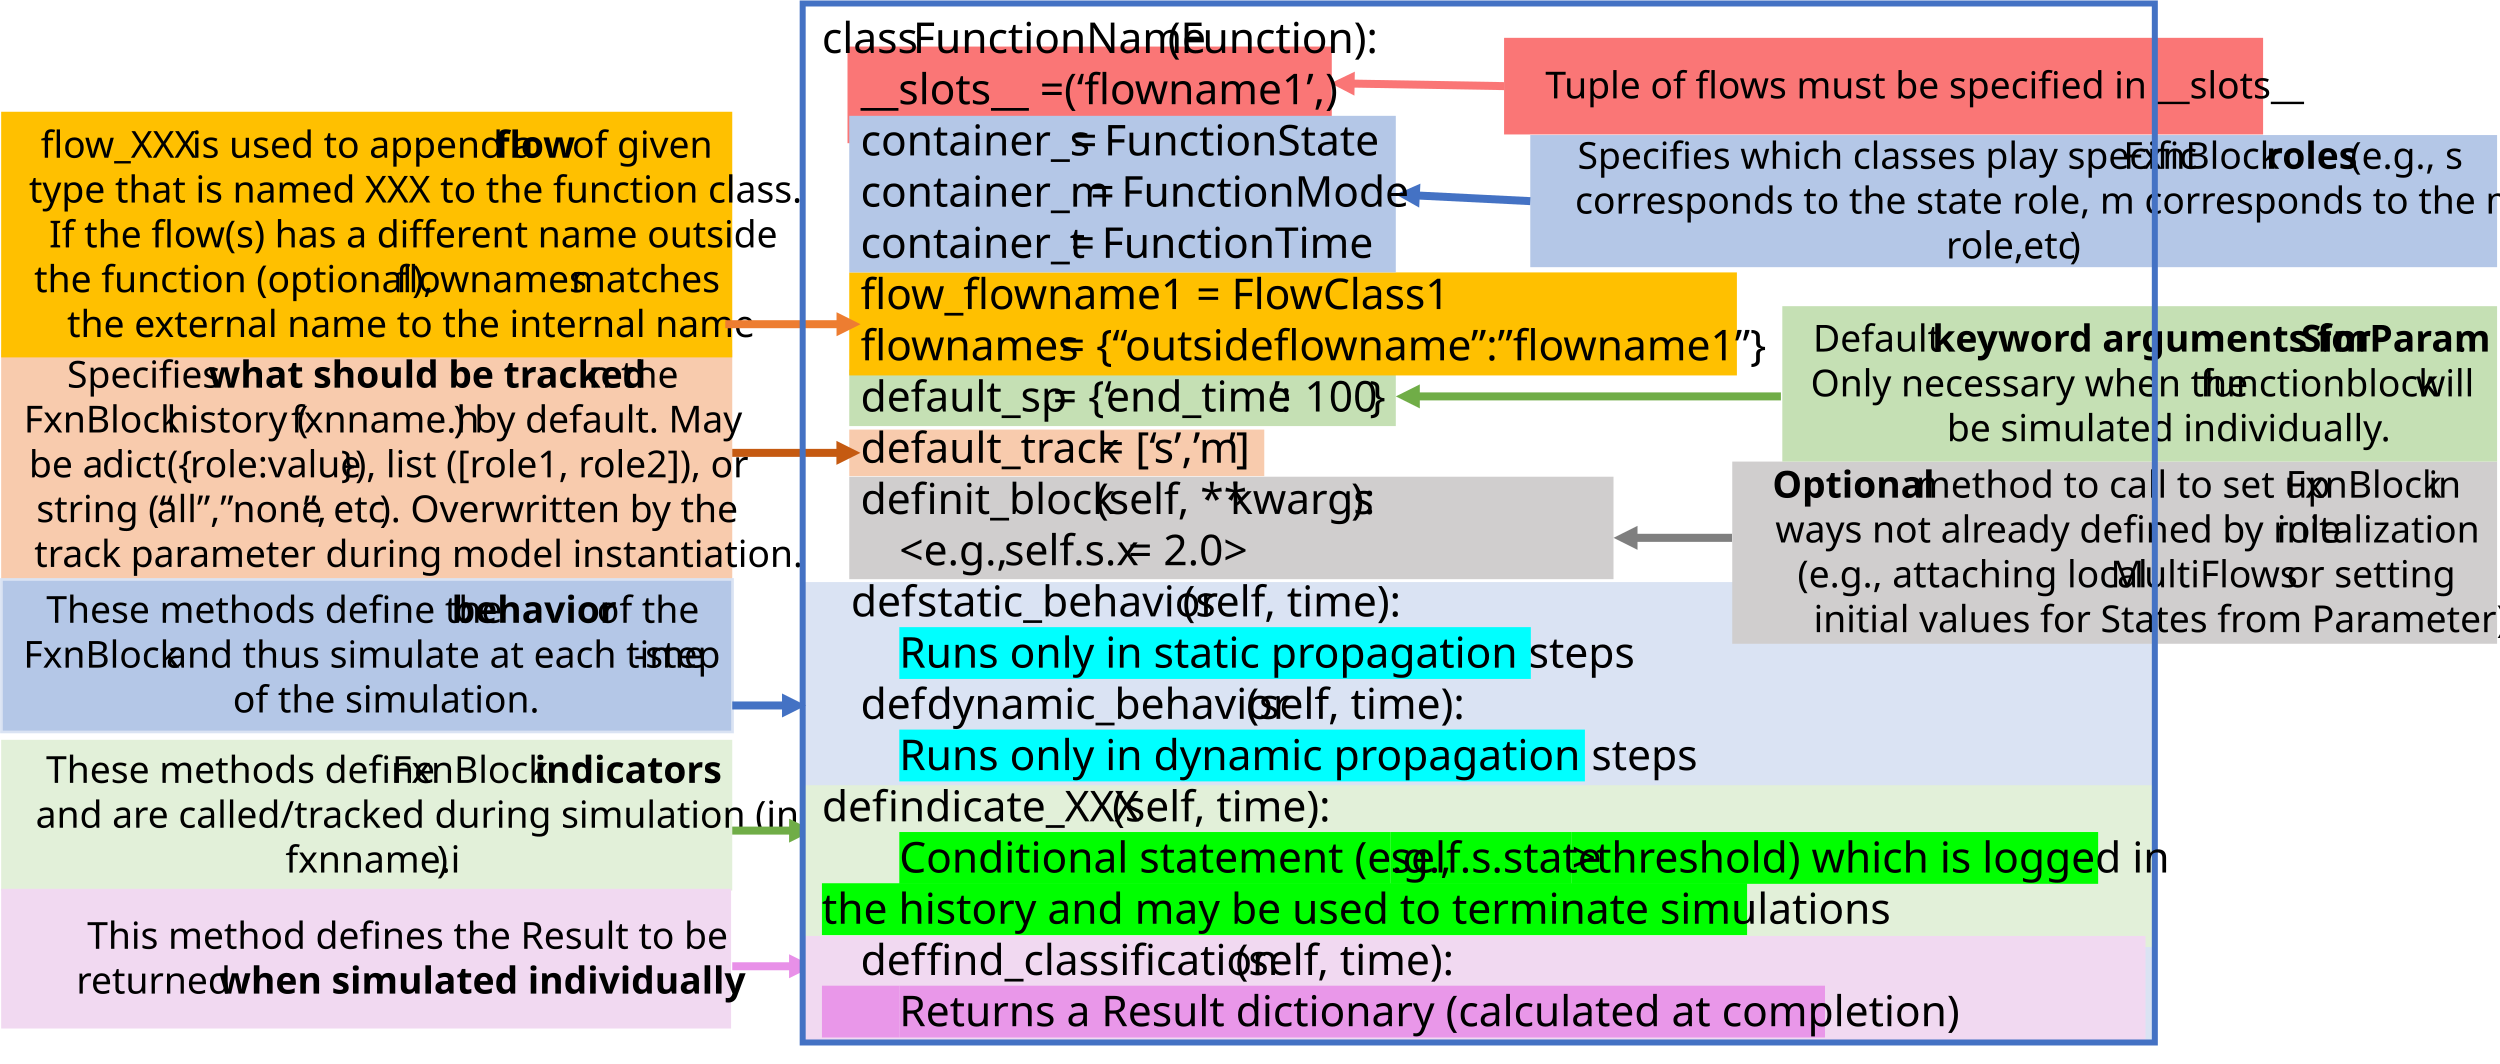
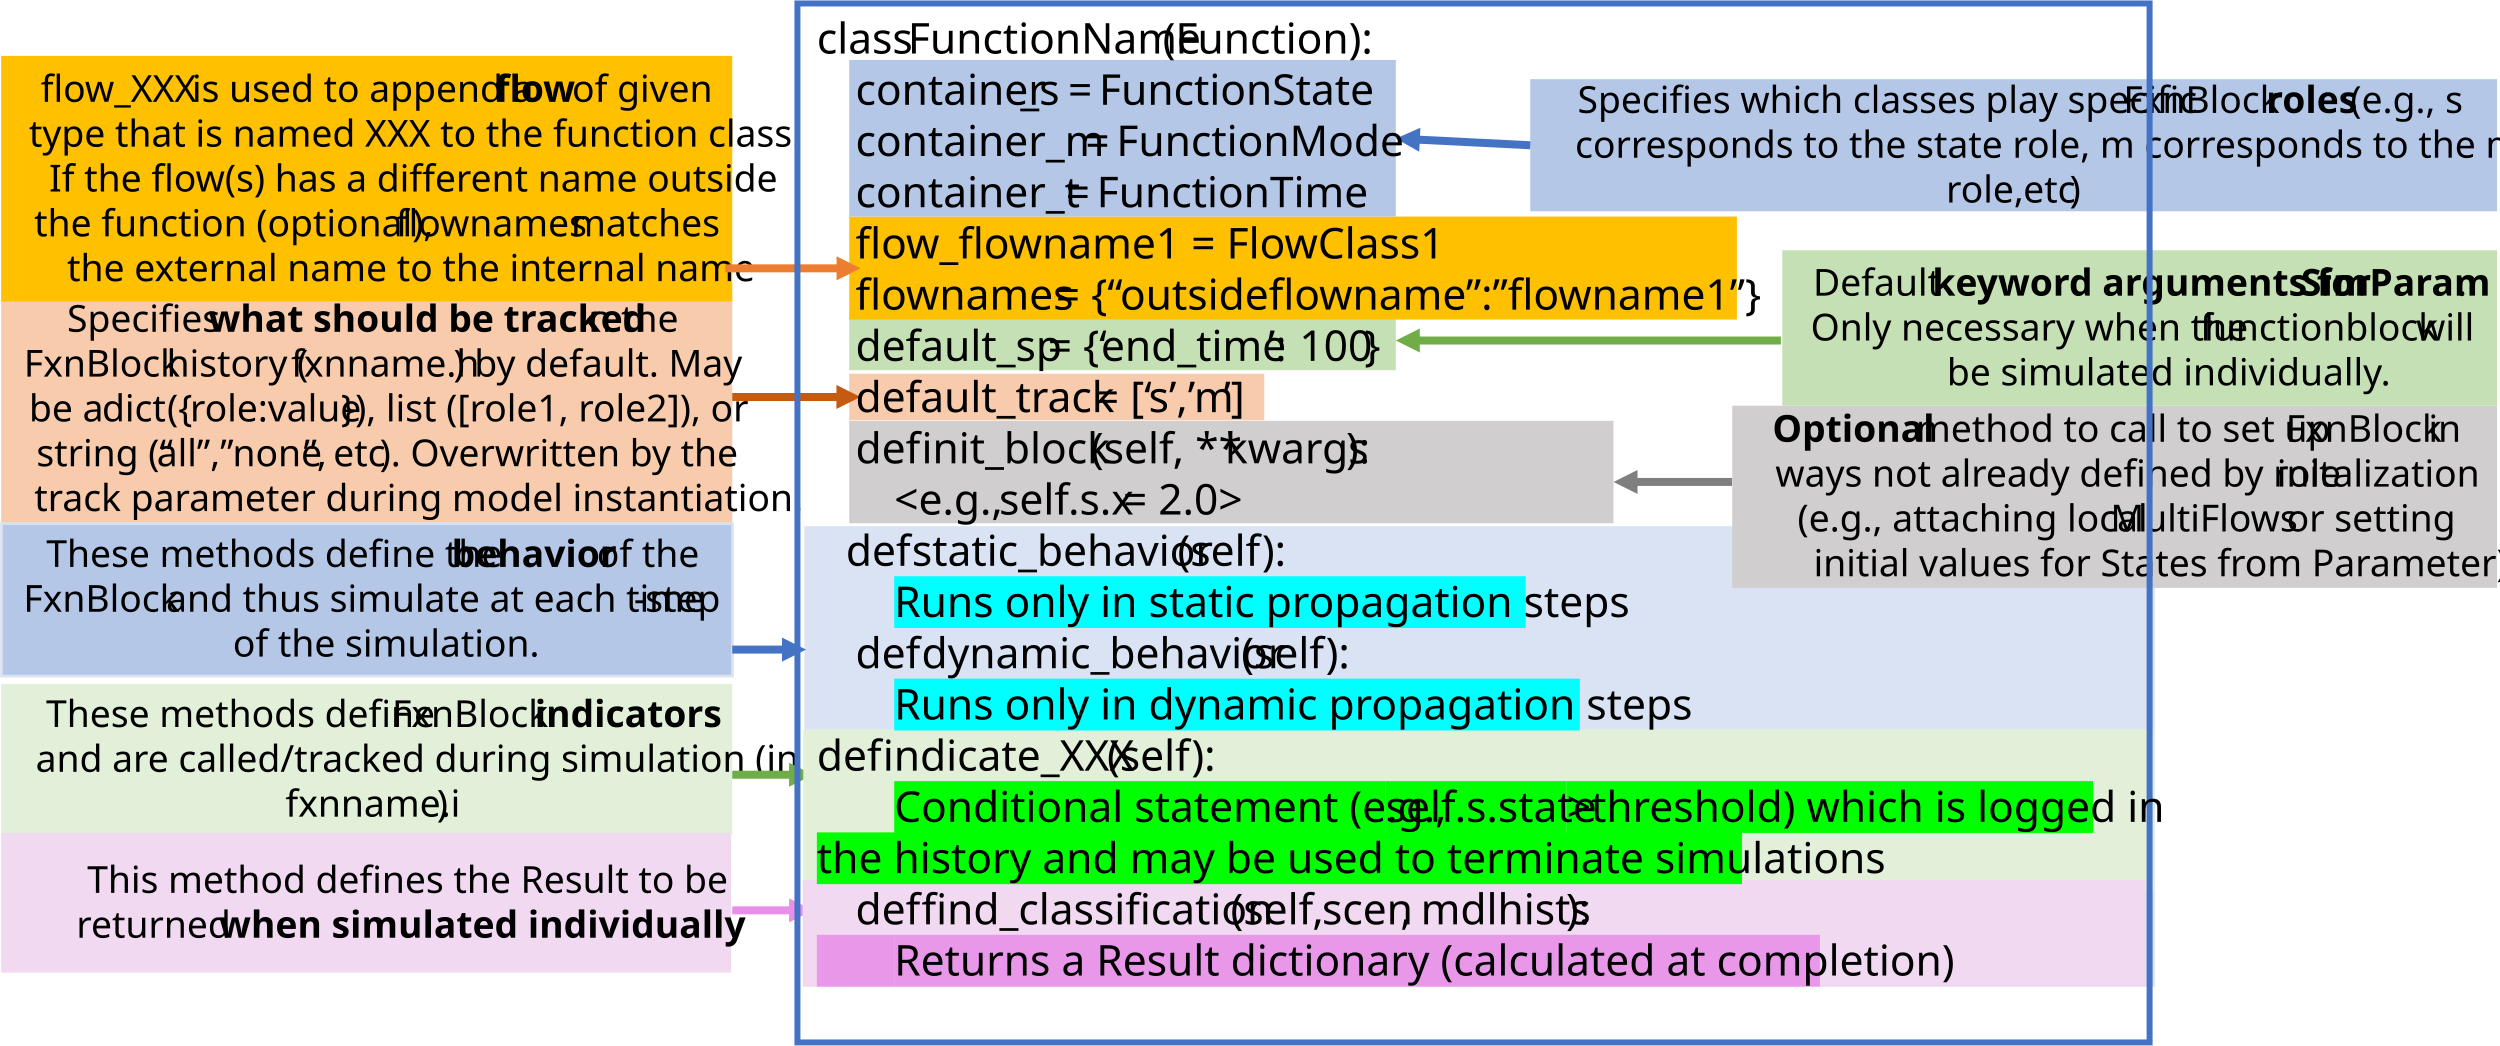
- <svg xmlns="http://www.w3.org/2000/svg" width="4295" height="1827" xml:space="preserve" overflow="hidden">
-   <g transform="translate(2 -42)">
-     <rect x="1454" y="122" width="832" height="166" fill="#FA7676" />
+ <svg xmlns="http://www.w3.org/2000/svg" width="4295" height="1796" xml:space="preserve" overflow="hidden">
+   <g transform="translate(2 -138)">
    <rect x="1380" y="1042" width="2320" height="791" fill="#DAE3F3" />
    <rect x="1457" y="861" width="1313" height="176" fill="#D0CECE" />
    <rect x="1457" y="780" width="713" height="80" fill="#F8CBAD" />
    <rect x="1457" y="677" width="939" height="97" fill="#C5E0B4" />
    <rect x="1457" y="510" width="1525" height="177" fill="#FFC000" />
    <rect x="1457" y="241" width="939" height="269" fill="#B4C7E7" />
    <rect x="0" y="643" width="1256" height="394" fill="#F8CBAD" />
    <text font-family="Calibri,Calibri_MSFontService,sans-serif" font-weight="400" font-size="64" transform="matrix(1 0 0 1 113.181 708)">Specifies </text>
    <text font-family="Calibri,Calibri_MSFontService,sans-serif" font-weight="700" font-size="64" transform="matrix(1 0 0 1 356.098 708)">what should be tracked</text>
    <text font-family="Calibri,Calibri_MSFontService,sans-serif" font-weight="400" font-size="64" transform="matrix(1 0 0 1 992.265 708)">in the </text>
    <text font-family="Calibri,Calibri_MSFontService,sans-serif" font-weight="400" font-size="64" transform="matrix(1 0 0 1 38.9771 785)">FxnBlock</text>
    <text font-family="Calibri,Calibri_MSFontService,sans-serif" font-weight="400" font-size="64" transform="matrix(1 0 0 1 284.185 785)">history (</text>
    <text font-family="Calibri,Calibri_MSFontService,sans-serif" font-weight="400" font-size="64" transform="matrix(1 0 0 1 498.021 785)">fxnname.h</text>
    <text font-family="Calibri,Calibri_MSFontService,sans-serif" font-weight="400" font-size="64" transform="matrix(1 0 0 1 777.031 785)">) by default. May </text>
    <text font-family="Calibri,Calibri_MSFontService,sans-serif" font-weight="400" font-size="64" transform="matrix(1 0 0 1 47.7771 862)">be a </text>
    <text font-family="Calibri,Calibri_MSFontService,sans-serif" font-weight="400" font-size="64" transform="matrix(1 0 0 1 173.246 862)">dict</text>
    <text font-family="Calibri,Calibri_MSFontService,sans-serif" font-weight="400" font-size="64" transform="matrix(1 0 0 1 284.965 862)">({</text>
    <text font-family="Calibri,Calibri_MSFontService,sans-serif" font-weight="400" font-size="64" transform="matrix(1 0 0 1 324.496 862)">role:value</text>
    <text font-family="Calibri,Calibri_MSFontService,sans-serif" font-weight="400" font-size="64" transform="matrix(1 0 0 1 583.775 862)">}), list ([role1, role2]), or </text>
    <text font-family="Calibri,Calibri_MSFontService,sans-serif" font-weight="400" font-size="64" transform="matrix(1 0 0 1 60.45 939)">string (“</text>
    <text font-family="Calibri,Calibri_MSFontService,sans-serif" font-weight="400" font-size="64" transform="matrix(1 0 0 1 267.296 939)">all”,”none</text>
    <text font-family="Calibri,Calibri_MSFontService,sans-serif" font-weight="400" font-size="64" transform="matrix(1 0 0 1 519.402 939)">”, </text>
    <text font-family="Calibri,Calibri_MSFontService,sans-serif" font-weight="400" font-size="64" transform="matrix(1 0 0 1 570.483 939)">etc</text>
    <text font-family="Calibri,Calibri_MSFontService,sans-serif" font-weight="400" font-size="64" transform="matrix(1 0 0 1 650.142 939)">). Overwritten by the </text>
    <text font-family="Calibri,Calibri_MSFontService,sans-serif" font-weight="400" font-size="64" transform="matrix(1 0 0 1 56.875 1016)">track parameter during model instantiation.</text>
    <rect x="0" y="234" width="1256" height="422" fill="#FFC000" />
    <text font-family="Calibri,Calibri_MSFontService,sans-serif" font-weight="400" font-size="64" transform="matrix(1 0 0 1 67.9553 313)">flow_XXX</text>
    <text font-family="Calibri,Calibri_MSFontService,sans-serif" font-weight="400" font-size="64" transform="matrix(1 0 0 1 327.807 313)">is used to append a </text>
    <text font-family="Calibri,Calibri_MSFontService,sans-serif" font-weight="700" font-size="64" transform="matrix(1 0 0 1 848.543 313)">flow </text>
    <text font-family="Calibri,Calibri_MSFontService,sans-serif" font-weight="400" font-size="64" transform="matrix(1 0 0 1 980.772 313)">of given </text>
    <text font-family="Calibri,Calibri_MSFontService,sans-serif" font-weight="400" font-size="64" transform="matrix(1 0 0 1 47.7199 390)">type that is named XXX to the function class. </text>
    <text font-family="Calibri,Calibri_MSFontService,sans-serif" font-weight="400" font-size="64" transform="matrix(1 0 0 1 82.3011 467)">If the flow(s) has a different name outside </text>
    <text font-family="Calibri,Calibri_MSFontService,sans-serif" font-weight="400" font-size="64" transform="matrix(1 0 0 1 56.6574 544)">the function (optional), </text>
    <text font-family="Calibri,Calibri_MSFontService,sans-serif" font-weight="400" font-size="64" transform="matrix(1 0 0 1 677.997 544)">flownames</text>
    <text font-family="Calibri,Calibri_MSFontService,sans-serif" font-weight="400" font-size="64" transform="matrix(1 0 0 1 979.099 544)">matches </text>
    <text font-family="Calibri,Calibri_MSFontService,sans-serif" font-weight="400" font-size="64" transform="matrix(1 0 0 1 113.239 621)">the external name to the internal name</text>
    <rect x="2627" y="274" width="1661" height="227" fill="#B4C7E7" />
    <text font-family="Calibri,Calibri_MSFontService,sans-serif" font-weight="400" font-size="64" transform="matrix(1 0 0 1 2708.17 332)">Specifies which classes play specific </text>
    <text font-family="Calibri,Calibri_MSFontService,sans-serif" font-weight="400" font-size="64" transform="matrix(1 0 0 1 3645.99 332)">FxnBlock</text>
    <text font-family="Calibri,Calibri_MSFontService,sans-serif" font-weight="700" font-size="64" transform="matrix(1 0 0 1 3891.2 332)">roles </text>
    <text font-family="Calibri,Calibri_MSFontService,sans-serif" font-weight="400" font-size="64" transform="matrix(1 0 0 1 4035.94 332)">(e.g., s </text>
    <text font-family="Calibri,Calibri_MSFontService,sans-serif" font-weight="400" font-size="64" transform="matrix(1 0 0 1 2703.98 409)">corresponds to the state role, m corresponds to the mode </text>
    <text font-family="Calibri,Calibri_MSFontService,sans-serif" font-weight="400" font-size="64" transform="matrix(1 0 0 1 3341.38 486)">role, </text>
    <text font-family="Calibri,Calibri_MSFontService,sans-serif" font-weight="400" font-size="64" transform="matrix(1 0 0 1 3473.84 486)">etc</text>
    <text font-family="Calibri,Calibri_MSFontService,sans-serif" font-weight="400" font-size="64" transform="matrix(1 0 0 1 3553.5 486)">)</text>
    <rect x="2974" y="835" width="1314" height="313" fill="#D0CECE" />
    <text font-family="Calibri,Calibri_MSFontService,sans-serif" font-weight="700" font-size="64" transform="matrix(1 0 0 1 3042.97 897)">Optional</text>
    <text font-family="Calibri,Calibri_MSFontService,sans-serif" font-weight="400" font-size="64" transform="matrix(1 0 0 1 3289.65 897)">method to call to set up </text>
    <text font-family="Calibri,Calibri_MSFontService,sans-serif" font-weight="400" font-size="64" transform="matrix(1 0 0 1 3924.85 897)">FxnBlock</text>
    <text font-family="Calibri,Calibri_MSFontService,sans-serif" font-weight="400" font-size="64" transform="matrix(1 0 0 1 4170.06 897)">in </text>
    <text font-family="Calibri,Calibri_MSFontService,sans-serif" font-weight="400" font-size="64" transform="matrix(1 0 0 1 3048.03 974)">ways not already defined by role </text>
    <text font-family="Calibri,Calibri_MSFontService,sans-serif" font-weight="400" font-size="64" transform="matrix(1 0 0 1 3909.59 974)">initalization</text>
    <text font-family="Calibri,Calibri_MSFontService,sans-serif" font-weight="400" font-size="64" transform="matrix(1 0 0 1 3086.12 1051)">(e.g., attaching local </text>
    <text font-family="Calibri,Calibri_MSFontService,sans-serif" font-weight="400" font-size="64" transform="matrix(1 0 0 1 3623.68 1051)">MultiFlows</text>
    <text font-family="Calibri,Calibri_MSFontService,sans-serif" font-weight="400" font-size="64" transform="matrix(1 0 0 1 3926.5 1051)">or setting </text>
    <text font-family="Calibri,Calibri_MSFontService,sans-serif" font-weight="400" font-size="64" transform="matrix(1 0 0 1 3113.76 1128)">initial values for States from Parameter)</text>
    <path d="M2626.76 394.431 2429.99 384.584 2430.68 370.852 2627.45 380.698ZM2436.17 398.661 2396 376 2438.23 357.462Z" fill="#4472C4" />
    <path d="M1244 592.125 1442.04 592.125 1442.04 605.875 1244 605.875ZM1435.16 578.375 1476.41 599.001 1435.16 619.625Z" fill="#ED7D31" />
    <path d="M1256 813.125 1441.83 813.125 1441.83 826.875 1256 826.875ZM1434.95 799.375 1476.2 820 1434.95 840.625Z" fill="#C55A11" />
    <path d="M3.75019e-06-6.875 627.228-6.875 627.228 6.875-3.75019e-06 6.875ZM620.353-20.625 661.603 0 620.353 20.625Z" fill="#70AD47" transform="matrix(-1 0 0 1 3057.6 723)" />
    <path d="M1.21865e-05-6.875 169.222-6.875 169.222 6.875-1.21865e-05 6.875ZM162.347-20.625 203.597 0 162.347 20.625Z" fill="#7F7F7F" transform="matrix(-1 0 0 1 2973.6 966)" />
    <rect x="0.5" y="1037.5" width="1256" height="262" stroke="#DAE3F3" stroke-width="4.583" stroke-miterlimit="8" fill="#B4C7E7" />
    <text font-family="Calibri,Calibri_MSFontService,sans-serif" font-weight="400" font-size="64" transform="matrix(1 0 0 1 77.5458 1112)">These methods define the </text>
    <text font-family="Calibri,Calibri_MSFontService,sans-serif" font-weight="700" font-size="64" transform="matrix(1 0 0 1 773.869 1112)">behavior</text>
    <text font-family="Calibri,Calibri_MSFontService,sans-serif" font-weight="400" font-size="64" transform="matrix(1 0 0 1 1023.32 1112)">of the </text>
    <text font-family="Calibri,Calibri_MSFontService,sans-serif" font-weight="400" font-size="64" transform="matrix(1 0 0 1 38.1521 1189)">FxnBlock</text>
    <text font-family="Calibri,Calibri_MSFontService,sans-serif" font-weight="400" font-size="64" transform="matrix(1 0 0 1 283.36 1189)">and thus simulate at each time</text>
    <text font-family="Calibri,Calibri_MSFontService,sans-serif" font-weight="400" font-size="64" transform="matrix(1 0 0 1 1087 1189)">-</text>
    <text font-family="Calibri,Calibri_MSFontService,sans-serif" font-weight="400" font-size="64" transform="matrix(1 0 0 1 1106.48 1189)">step </text>
    <text font-family="Calibri,Calibri_MSFontService,sans-serif" font-weight="400" font-size="64" transform="matrix(1 0 0 1 398.035 1266)">of the simulation. </text>
    <path d="M1256 1247.12 1348.35 1247.13 1348.35 1260.88 1256 1260.88ZM1341.48 1233.38 1382.73 1254 1341.48 1274.63Z" fill="#4472C4" />
    <rect x="0" y="1313" width="1256" height="259" fill="#E2F0D9" />
    <text font-family="Calibri,Calibri_MSFontService,sans-serif" font-weight="400" font-size="64" transform="matrix(1 0 0 1 77.1108 1387)">These methods define </text>
    <text font-family="Calibri,Calibri_MSFontService,sans-serif" font-weight="400" font-size="64" transform="matrix(1 0 0 1 671.455 1387)">FxnBlock</text>
    <text font-family="Calibri,Calibri_MSFontService,sans-serif" font-weight="700" font-size="64" transform="matrix(1 0 0 1 916.663 1387)">indicators</text>
    <text font-family="Calibri,Calibri_MSFontService,sans-serif" font-weight="400" font-size="64" transform="matrix(1 0 0 1 59.2358 1464)">and are called/tracked during simulation (in </text>
    <text font-family="Calibri,Calibri_MSFontService,sans-serif" font-weight="400" font-size="64" transform="matrix(1 0 0 1 488.259 1541)">fxnname.i</text>
    <text font-family="Calibri,Calibri_MSFontService,sans-serif" font-weight="400" font-size="64" transform="matrix(1 0 0 1 748.363 1541)">)</text>
    <rect x="3060" y="568" width="1228" height="267" fill="#C5E0B4" />
    <text font-family="Calibri,Calibri_MSFontService,sans-serif" font-weight="400" font-size="64" transform="matrix(1 0 0 1 3112.75 646)">Default </text>
    <text font-family="Calibri,Calibri_MSFontService,sans-serif" font-weight="700" font-size="64" transform="matrix(1 0 0 1 3317.74 646)">keyword arguments for </text>
    <text font-family="Calibri,Calibri_MSFontService,sans-serif" font-weight="700" font-size="64" transform="matrix(1 0 0 1 3950.93 646)">SimParam</text>
    <text font-family="Calibri,Calibri_MSFontService,sans-serif" font-weight="400" font-size="64" transform="matrix(1 0 0 1 4219.24 646)">. </text>
    <text font-family="Calibri,Calibri_MSFontService,sans-serif" font-weight="400" font-size="64" transform="matrix(1 0 0 1 3108.68 723)">Only necessary when the </text>
    <text font-family="Calibri,Calibri_MSFontService,sans-serif" font-weight="400" font-size="64" transform="matrix(1 0 0 1 3777.59 723)">functionblock</text>
    <text font-family="Calibri,Calibri_MSFontService,sans-serif" font-weight="400" font-size="64" transform="matrix(1 0 0 1 4148.84 723)">will </text>
    <text font-family="Calibri,Calibri_MSFontService,sans-serif" font-weight="400" font-size="64" transform="matrix(1 0 0 1 3342.77 800)">be simulated individually.</text>
    <path d="M1256 1462.12 1360.5 1462.13 1360.5 1475.88 1256 1475.87ZM1353.62 1448.38 1394.87 1469 1353.62 1489.63Z" fill="#70AD47" />
    <rect x="0" y="1569" width="1254" height="240" fill="#F1D9F1" />
    <text font-family="Calibri,Calibri_MSFontService,sans-serif" font-weight="400" font-size="64" transform="matrix(1 0 0 1 147.821 1672)">This method defines the Result to be </text>
    <text font-family="Calibri,Calibri_MSFontService,sans-serif" font-weight="400" font-size="64" transform="matrix(1 0 0 1 129.144 1749)">returned </text>
    <text font-family="Calibri,Calibri_MSFontService,sans-serif" font-weight="700" font-size="64" transform="matrix(1 0 0 1 374.306 1749)">when simulated individually</text>
    <path d="M1256 1695.12 1360.5 1695.13 1360.5 1708.88 1256 1708.87ZM1353.62 1681.38 1394.87 1702 1353.62 1722.63Z" fill="#E890E8" />
-     <rect x="2582" y="107" width="1304" height="166" fill="#FA7676" />
-     <text font-family="Calibri,Calibri_MSFontService,sans-serif" font-weight="400" font-size="64" transform="matrix(1 0 0 1 2652.88 211)">Tuple of flows must be specified in __slots__</text>
-     <path d="M2582.06 196.832 2318.26 192.445 2318.48 178.697 2582.29 183.083ZM2324.9 206.308 2284 185 2325.59 165.064Z" fill="#FA7676" />
    <rect x="1378" y="1391" width="2321" height="278" fill="#E2F0D9" />
    <rect x="1377" y="1650" width="2307" height="183" fill="#F1D9F1" />
-     <rect x="1377" y="48" width="2323" height="1785" stroke="#4472C4" stroke-width="10.312" stroke-miterlimit="8" fill="none" />
-     <path d="M1543 1119.42 2627.94 1119.42 2627.94 1208.42 1543 1208.42Z" fill="#00FFFF" fill-rule="evenodd" />
-     <path d="M1543 1295.42 2720.87 1295.42 2720.87 1384.42 1543 1384.42Z" fill="#00FFFF" fill-rule="evenodd" />
-     <path d="M1543 1471.42 2387.25 1471.42 2387.25 1560.42 1543 1560.42Z" fill="#00FF00" fill-rule="evenodd" />
-     <path d="M2387.25 1471.42 2698.29 1471.42 2698.29 1560.42 2387.25 1560.42Z" fill="#00FF00" fill-rule="evenodd" />
-     <path d="M2698.29 1471.42 3602.61 1471.42 3602.61 1560.42 2698.29 1560.42Z" fill="#00FF00" fill-rule="evenodd" />
-     <path d="M1410.08 1559.42 2999.49 1559.42 2999.49 1648.42 1410.08 1648.42Z" fill="#00FF00" fill-rule="evenodd" />
-     <path d="M1410.08 1735.42 1543 1735.42 1543 1824.42 1410.08 1824.42Z" fill="#E997E9" fill-rule="evenodd" />
-     <path d="M1543 1735.42 3133.34 1735.42 3133.34 1824.42 1543 1824.42Z" fill="#E997E9" fill-rule="evenodd" />
-     <text font-family="Calibri,Calibri_MSFontService,sans-serif" font-weight="400" font-size="73" transform="matrix(1 0 0 1 1410.08 133)">class </text>
-     <text font-family="Calibri,Calibri_MSFontService,sans-serif" font-weight="400" font-size="73" transform="matrix(1 0 0 1 1566.49 133)">FunctionName</text>
-     <text font-family="Calibri,Calibri_MSFontService,sans-serif" font-weight="400" font-size="73" transform="matrix(1 0 0 1 2004.19 133)">(Function):</text>
-     <text font-family="Calibri,Calibri_MSFontService,sans-serif" font-weight="400" font-size="73" transform="matrix(1 0 0 1 1476.54 221)">__slots__ =(‘flowname1’,)</text>
-     <text font-family="Calibri,Calibri_MSFontService,sans-serif" font-weight="400" font-size="73" transform="matrix(1 0 0 1 1476.54 309)">container_s</text>
-     <text font-family="Calibri,Calibri_MSFontService,sans-serif" font-weight="400" font-size="73" transform="matrix(1 0 0 1 1841.58 309)">= </text>
-     <text font-family="Calibri,Calibri_MSFontService,sans-serif" font-weight="400" font-size="73" transform="matrix(1 0 0 1 1894.86 309)">FunctionState</text>
-     <text font-family="Calibri,Calibri_MSFontService,sans-serif" font-weight="400" font-size="73" transform="matrix(1 0 0 1 1476.54 397)">container_m</text>
-     <text font-family="Calibri,Calibri_MSFontService,sans-serif" font-weight="400" font-size="73" transform="matrix(1 0 0 1 1871.37 397)">= </text>
-     <text font-family="Calibri,Calibri_MSFontService,sans-serif" font-weight="400" font-size="73" transform="matrix(1 0 0 1 1924.65 397)">FunctionMode</text>
-     <text font-family="Calibri,Calibri_MSFontService,sans-serif" font-weight="400" font-size="73" transform="matrix(1 0 0 1 1476.54 485)">container_t</text>
-     <text font-family="Calibri,Calibri_MSFontService,sans-serif" font-weight="400" font-size="73" transform="matrix(1 0 0 1 1837.57 485)">= </text>
-     <text font-family="Calibri,Calibri_MSFontService,sans-serif" font-weight="400" font-size="73" transform="matrix(1 0 0 1 1890.85 485)">FunctionTime</text>
-     <text font-family="Calibri,Calibri_MSFontService,sans-serif" font-weight="400" font-size="73" transform="matrix(1 0 0 1 1476.54 573)">flow_flowname1 = FlowClass1</text>
-     <text font-family="Calibri,Calibri_MSFontService,sans-serif" font-weight="400" font-size="73" transform="matrix(1 0 0 1 1476.54 661)">flownames</text>
-     <text font-family="Calibri,Calibri_MSFontService,sans-serif" font-weight="400" font-size="73" transform="matrix(1 0 0 1 1820.56 661)">= {“outsideflowname”:”flowname1”}</text>
-     <text font-family="Calibri,Calibri_MSFontService,sans-serif" font-weight="400" font-size="73" transform="matrix(1 0 0 1 1476.54 749)">default_sp</text>
-     <text font-family="Calibri,Calibri_MSFontService,sans-serif" font-weight="400" font-size="73" transform="matrix(1 0 0 1 1806.74 749)">= {‘</text>
-     <text font-family="Calibri,Calibri_MSFontService,sans-serif" font-weight="400" font-size="73" transform="matrix(1 0 0 1 1898.16 749)">end_time</text>
-     <text font-family="Calibri,Calibri_MSFontService,sans-serif" font-weight="400" font-size="73" transform="matrix(1 0 0 1 2184.62 749)">’: </text>
-     <text font-family="Calibri,Calibri_MSFontService,sans-serif" font-weight="400" font-size="73" transform="matrix(1 0 0 1 2239.04 749)">100</text>
-     <text font-family="Calibri,Calibri_MSFontService,sans-serif" font-weight="400" font-size="73" transform="matrix(1 0 0 1 2350.76 749)">}</text>
-     <text font-family="Calibri,Calibri_MSFontService,sans-serif" font-weight="400" font-size="73" transform="matrix(1 0 0 1 1476.54 837)">default_track</text>
-     <text font-family="Calibri,Calibri_MSFontService,sans-serif" font-weight="400" font-size="73" transform="matrix(1 0 0 1 1887.73 837)">= [‘</text>
-     <text font-family="Calibri,Calibri_MSFontService,sans-serif" font-weight="400" font-size="73" transform="matrix(1 0 0 1 1980.02 837)">s’,’m</text>
-     <text font-family="Calibri,Calibri_MSFontService,sans-serif" font-weight="400" font-size="73" transform="matrix(1 0 0 1 2108.4 837)">’]</text>
-     <text font-family="Calibri,Calibri_MSFontService,sans-serif" font-weight="400" font-size="73" transform="matrix(1 0 0 1 1476.54 925)">def </text>
-     <text font-family="Calibri,Calibri_MSFontService,sans-serif" font-weight="400" font-size="73" transform="matrix(1 0 0 1 1589.91 925)">init_block</text>
-     <text font-family="Calibri,Calibri_MSFontService,sans-serif" font-weight="400" font-size="73" transform="matrix(1 0 0 1 1880.95 925)">(self, **</text>
-     <text font-family="Calibri,Calibri_MSFontService,sans-serif" font-weight="400" font-size="73" transform="matrix(1 0 0 1 2111.33 925)">kwargs</text>
-     <text font-family="Calibri,Calibri_MSFontService,sans-serif" font-weight="400" font-size="73" transform="matrix(1 0 0 1 2319.18 925)">):</text>
-     <text font-family="Calibri,Calibri_MSFontService,sans-serif" font-weight="400" font-size="73" transform="matrix(1 0 0 1 1543 1013)">&lt;e.g., </text>
-     <text font-family="Calibri,Calibri_MSFontService,sans-serif" font-weight="400" font-size="73" transform="matrix(1 0 0 1 1723.1 1013)">self.s.x</text>
-     <text font-family="Calibri,Calibri_MSFontService,sans-serif" font-weight="400" font-size="73" transform="matrix(1 0 0 1 1935.93 1013)">= 2.0&gt;</text>
-     <text font-family="Calibri,Calibri_MSFontService,sans-serif" font-weight="400" font-size="73" transform="matrix(1 0 0 1 1459.92 1101)">def </text>
-     <text font-family="Calibri,Calibri_MSFontService,sans-serif" font-weight="400" font-size="73" transform="matrix(1 0 0 1 1573.29 1101)">static_behavior</text>
-     <text font-family="Calibri,Calibri_MSFontService,sans-serif" font-weight="400" font-size="73" transform="matrix(1 0 0 1 2029.72 1101)">(self, time):</text>
-     <text font-family="Calibri,Calibri_MSFontService,sans-serif" font-weight="400" font-size="73" transform="matrix(1 0 0 1 1543 1189)">Runs only in static propagation steps</text>
-     <text font-family="Calibri,Calibri_MSFontService,sans-serif" font-weight="400" font-size="73" transform="matrix(1 0 0 1 1476.54 1277)">def </text>
-     <text font-family="Calibri,Calibri_MSFontService,sans-serif" font-weight="400" font-size="73" transform="matrix(1 0 0 1 1589.91 1277)">dynamic_behavior</text>
-     <text font-family="Calibri,Calibri_MSFontService,sans-serif" font-weight="400" font-size="73" transform="matrix(1 0 0 1 2139.27 1277)">(self, time):</text>
-     <text font-family="Calibri,Calibri_MSFontService,sans-serif" font-weight="400" font-size="73" transform="matrix(1 0 0 1 1543 1365)">Runs only in dynamic propagation steps</text>
-     <text font-family="Calibri,Calibri_MSFontService,sans-serif" font-weight="400" font-size="73" transform="matrix(1 0 0 1 1410.08 1453)">def </text>
-     <text font-family="Calibri,Calibri_MSFontService,sans-serif" font-weight="400" font-size="73" transform="matrix(1 0 0 1 1523.45 1453)">indicate_XXX</text>
-     <text font-family="Calibri,Calibri_MSFontService,sans-serif" font-weight="400" font-size="73" transform="matrix(1 0 0 1 1908.66 1453)">(self, time):</text>
-     <text font-family="Calibri,Calibri_MSFontService,sans-serif" font-weight="400" font-size="73" transform="matrix(1 0 0 1 1543 1541)">Conditional statement (e.g., </text>
-     <text font-family="Calibri,Calibri_MSFontService,sans-serif" font-weight="400" font-size="73" transform="matrix(1 0 0 1 2387.25 1541)">self.s.state</text>
-     <text font-family="Calibri,Calibri_MSFontService,sans-serif" font-weight="400" font-size="73" transform="matrix(1 0 0 1 2698.29 1541)">&gt;threshold) which is logged in </text>
-     <text font-family="Calibri,Calibri_MSFontService,sans-serif" font-weight="400" font-size="73" transform="matrix(1 0 0 1 1410.08 1629)">the history and may be used to terminate simulations</text>
-     <text font-family="Calibri,Calibri_MSFontService,sans-serif" font-weight="400" font-size="73" transform="matrix(1 0 0 1 1476.54 1717)">def </text>
-     <text font-family="Calibri,Calibri_MSFontService,sans-serif" font-weight="400" font-size="73" transform="matrix(1 0 0 1 1589.91 1717)">find_classification</text>
-     <text font-family="Calibri,Calibri_MSFontService,sans-serif" font-weight="400" font-size="73" transform="matrix(1 0 0 1 2120.84 1717)">(self, time):</text>
-     <text font-family="Calibri,Calibri_MSFontService,sans-serif" font-weight="400" font-size="73" transform="matrix(1 0 0 1 1410.08 1805)">        </text>
-     <text font-family="Calibri,Calibri_MSFontService,sans-serif" font-weight="400" font-size="73" transform="matrix(1 0 0 1 1543 1805)">Returns a Result dictionary (calculated at completion)</text>
+     <rect x="1368" y="144" width="2323" height="1785" stroke="#4472C4" stroke-width="10.312" stroke-miterlimit="8" fill="none" />
+     <path d="M1534.27 1127.98 2619.21 1127.98 2619.21 1216.98 1534.27 1216.98Z" fill="#00FFFF" fill-rule="evenodd" />
+     <path d="M1534.27 1303.98 2712.14 1303.98 2712.14 1392.98 1534.27 1392.98Z" fill="#00FFFF" fill-rule="evenodd" />
+     <path d="M1534.27 1479.98 2378.52 1479.98 2378.52 1568.98 1534.27 1568.98Z" fill="#00FF00" fill-rule="evenodd" />
+     <path d="M2378.52 1479.98 2689.56 1479.98 2689.56 1568.98 2378.52 1568.98Z" fill="#00FF00" fill-rule="evenodd" />
+     <path d="M2689.56 1479.98 3593.88 1479.98 3593.88 1568.98 2689.56 1568.98Z" fill="#00FF00" fill-rule="evenodd" />
+     <path d="M1401.35 1567.98 2990.76 1567.98 2990.76 1656.98 1401.35 1656.98Z" fill="#00FF00" fill-rule="evenodd" />
+     <path d="M1401.35 1743.98 1534.27 1743.98 1534.27 1832.98 1401.35 1832.98Z" fill="#E997E9" fill-rule="evenodd" />
+     <path d="M1534.27 1743.98 3124.61 1743.98 3124.61 1832.98 1534.27 1832.98Z" fill="#E997E9" fill-rule="evenodd" />
+     <text font-family="Calibri,Calibri_MSFontService,sans-serif" font-weight="400" font-size="73" transform="matrix(1 0 0 1 1401.35 230)">class </text>
+     <text font-family="Calibri,Calibri_MSFontService,sans-serif" font-weight="400" font-size="73" transform="matrix(1 0 0 1 1557.76 230)">FunctionName</text>
+     <text font-family="Calibri,Calibri_MSFontService,sans-serif" font-weight="400" font-size="73" transform="matrix(1 0 0 1 1995.46 230)">(Function):</text>
+     <text font-family="Calibri,Calibri_MSFontService,sans-serif" font-weight="400" font-size="73" transform="matrix(1 0 0 1 1467.81 318)">container</text>
+     <text font-family="Calibri,Calibri_MSFontService,sans-serif" font-weight="400" font-size="73" transform="matrix(1 0 0 1 1750.92 318)">_s</text>
+     <text font-family="Calibri,Calibri_MSFontService,sans-serif" font-weight="400" font-size="73" transform="matrix(1 0 0 1 1832.85 318)">= </text>
+     <text font-family="Calibri,Calibri_MSFontService,sans-serif" font-weight="400" font-size="73" transform="matrix(1 0 0 1 1886.13 318)">FunctionState</text>
+     <text font-family="Calibri,Calibri_MSFontService,sans-serif" font-weight="400" font-size="73" transform="matrix(1 0 0 1 1467.81 406)">container_m</text>
+     <text font-family="Calibri,Calibri_MSFontService,sans-serif" font-weight="400" font-size="73" transform="matrix(1 0 0 1 1862.64 406)">= </text>
+     <text font-family="Calibri,Calibri_MSFontService,sans-serif" font-weight="400" font-size="73" transform="matrix(1 0 0 1 1915.92 406)">FunctionMode</text>
+     <text font-family="Calibri,Calibri_MSFontService,sans-serif" font-weight="400" font-size="73" transform="matrix(1 0 0 1 1467.81 494)">container_t</text>
+     <text font-family="Calibri,Calibri_MSFontService,sans-serif" font-weight="400" font-size="73" transform="matrix(1 0 0 1 1828.84 494)">= </text>
+     <text font-family="Calibri,Calibri_MSFontService,sans-serif" font-weight="400" font-size="73" transform="matrix(1 0 0 1 1882.12 494)">FunctionTime</text>
+     <text font-family="Calibri,Calibri_MSFontService,sans-serif" font-weight="400" font-size="73" transform="matrix(1 0 0 1 1467.81 582)">flow_flowname1 = FlowClass1</text>
+     <text font-family="Calibri,Calibri_MSFontService,sans-serif" font-weight="400" font-size="73" transform="matrix(1 0 0 1 1467.81 670)">flownames</text>
+     <text font-family="Calibri,Calibri_MSFontService,sans-serif" font-weight="400" font-size="73" transform="matrix(1 0 0 1 1811.83 670)">= {“outsideflowname”:”flowname1”}</text>
+     <text font-family="Calibri,Calibri_MSFontService,sans-serif" font-weight="400" font-size="73" transform="matrix(1 0 0 1 1467.81 758)">default_sp</text>
+     <text font-family="Calibri,Calibri_MSFontService,sans-serif" font-weight="400" font-size="73" transform="matrix(1 0 0 1 1798.01 758)">= {‘</text>
+     <text font-family="Calibri,Calibri_MSFontService,sans-serif" font-weight="400" font-size="73" transform="matrix(1 0 0 1 1889.43 758)">end_time</text>
+     <text font-family="Calibri,Calibri_MSFontService,sans-serif" font-weight="400" font-size="73" transform="matrix(1 0 0 1 2175.89 758)">’: </text>
+     <text font-family="Calibri,Calibri_MSFontService,sans-serif" font-weight="400" font-size="73" transform="matrix(1 0 0 1 2230.31 758)">100</text>
+     <text font-family="Calibri,Calibri_MSFontService,sans-serif" font-weight="400" font-size="73" transform="matrix(1 0 0 1 2342.03 758)">}</text>
+     <text font-family="Calibri,Calibri_MSFontService,sans-serif" font-weight="400" font-size="73" transform="matrix(1 0 0 1 1467.81 846)">default_track</text>
+     <text font-family="Calibri,Calibri_MSFontService,sans-serif" font-weight="400" font-size="73" transform="matrix(1 0 0 1 1879 846)">= [‘</text>
+     <text font-family="Calibri,Calibri_MSFontService,sans-serif" font-weight="400" font-size="73" transform="matrix(1 0 0 1 1971.29 846)">s’,’m</text>
+     <text font-family="Calibri,Calibri_MSFontService,sans-serif" font-weight="400" font-size="73" transform="matrix(1 0 0 1 2099.67 846)">’]</text>
+     <text font-family="Calibri,Calibri_MSFontService,sans-serif" font-weight="400" font-size="73" transform="matrix(1 0 0 1 1467.81 934)">def </text>
+     <text font-family="Calibri,Calibri_MSFontService,sans-serif" font-weight="400" font-size="73" transform="matrix(1 0 0 1 1581.18 934)">init_block</text>
+     <text font-family="Calibri,Calibri_MSFontService,sans-serif" font-weight="400" font-size="73" transform="matrix(1 0 0 1 1872.22 934)">(self, **</text>
+     <text font-family="Calibri,Calibri_MSFontService,sans-serif" font-weight="400" font-size="73" transform="matrix(1 0 0 1 2102.6 934)">kwargs</text>
+     <text font-family="Calibri,Calibri_MSFontService,sans-serif" font-weight="400" font-size="73" transform="matrix(1 0 0 1 2310.45 934)">):</text>
+     <text font-family="Calibri,Calibri_MSFontService,sans-serif" font-weight="400" font-size="73" transform="matrix(1 0 0 1 1534.27 1022)">&lt;e.g., </text>
+     <text font-family="Calibri,Calibri_MSFontService,sans-serif" font-weight="400" font-size="73" transform="matrix(1 0 0 1 1714.37 1022)">self.s.x</text>
+     <text font-family="Calibri,Calibri_MSFontService,sans-serif" font-weight="400" font-size="73" transform="matrix(1 0 0 1 1927.2 1022)">= 2.0&gt;</text>
+     <text font-family="Calibri,Calibri_MSFontService,sans-serif" font-weight="400" font-size="73" transform="matrix(1 0 0 1 1451.19 1110)">def </text>
+     <text font-family="Calibri,Calibri_MSFontService,sans-serif" font-weight="400" font-size="73" transform="matrix(1 0 0 1 1564.56 1110)">static_behavior</text>
+     <text font-family="Calibri,Calibri_MSFontService,sans-serif" font-weight="400" font-size="73" transform="matrix(1 0 0 1 2020.99 1110)">(self):</text>
+     <text font-family="Calibri,Calibri_MSFontService,sans-serif" font-weight="400" font-size="73" transform="matrix(1 0 0 1 1534.27 1198)">Runs only in static propagation steps</text>
+     <text font-family="Calibri,Calibri_MSFontService,sans-serif" font-weight="400" font-size="73" transform="matrix(1 0 0 1 1467.81 1286)">def </text>
+     <text font-family="Calibri,Calibri_MSFontService,sans-serif" font-weight="400" font-size="73" transform="matrix(1 0 0 1 1581.18 1286)">dynamic_behavior</text>
+     <text font-family="Calibri,Calibri_MSFontService,sans-serif" font-weight="400" font-size="73" transform="matrix(1 0 0 1 2130.54 1286)">(self):</text>
+     <text font-family="Calibri,Calibri_MSFontService,sans-serif" font-weight="400" font-size="73" transform="matrix(1 0 0 1 1534.27 1374)">Runs only in dynamic propagation steps</text>
+     <text font-family="Calibri,Calibri_MSFontService,sans-serif" font-weight="400" font-size="73" transform="matrix(1 0 0 1 1401.35 1462)">def </text>
+     <text font-family="Calibri,Calibri_MSFontService,sans-serif" font-weight="400" font-size="73" transform="matrix(1 0 0 1 1514.72 1462)">indicate_XXX</text>
+     <text font-family="Calibri,Calibri_MSFontService,sans-serif" font-weight="400" font-size="73" transform="matrix(1 0 0 1 1899.93 1462)">(self):</text>
+     <text font-family="Calibri,Calibri_MSFontService,sans-serif" font-weight="400" font-size="73" transform="matrix(1 0 0 1 1534.27 1550)">Conditional statement (e.g., </text>
+     <text font-family="Calibri,Calibri_MSFontService,sans-serif" font-weight="400" font-size="73" transform="matrix(1 0 0 1 2378.52 1550)">self.s.state</text>
+     <text font-family="Calibri,Calibri_MSFontService,sans-serif" font-weight="400" font-size="73" transform="matrix(1 0 0 1 2689.56 1550)">&gt;threshold) which is logged in </text>
+     <text font-family="Calibri,Calibri_MSFontService,sans-serif" font-weight="400" font-size="73" transform="matrix(1 0 0 1 1401.35 1638)">the history and may be used to terminate simulations</text>
+     <text font-family="Calibri,Calibri_MSFontService,sans-serif" font-weight="400" font-size="73" transform="matrix(1 0 0 1 1467.81 1726)">def </text>
+     <text font-family="Calibri,Calibri_MSFontService,sans-serif" font-weight="400" font-size="73" transform="matrix(1 0 0 1 1581.18 1726)">find_classification</text>
+     <text font-family="Calibri,Calibri_MSFontService,sans-serif" font-weight="400" font-size="73" transform="matrix(1 0 0 1 2112.11 1726)">(self, </text>
+     <text font-family="Calibri,Calibri_MSFontService,sans-serif" font-weight="400" font-size="73" transform="matrix(1 0 0 1 2269.16 1726)">scen</text>
+     <text font-family="Calibri,Calibri_MSFontService,sans-serif" font-weight="400" font-size="73" transform="matrix(1 0 0 1 2403.79 1726)">, </text>
+     <text font-family="Calibri,Calibri_MSFontService,sans-serif" font-weight="400" font-size="73" transform="matrix(1 0 0 1 2438.74 1726)">mdlhists</text>
+     <text font-family="Calibri,Calibri_MSFontService,sans-serif" font-weight="400" font-size="73" transform="matrix(1 0 0 1 2688.28 1726)">):</text>
+     <text font-family="Calibri,Calibri_MSFontService,sans-serif" font-weight="400" font-size="73" transform="matrix(1 0 0 1 1401.35 1814)">        </text>
+     <text font-family="Calibri,Calibri_MSFontService,sans-serif" font-weight="400" font-size="73" transform="matrix(1 0 0 1 1534.27 1814)">Returns a Result dictionary (calculated at completion)</text>
  </g>
</svg>
